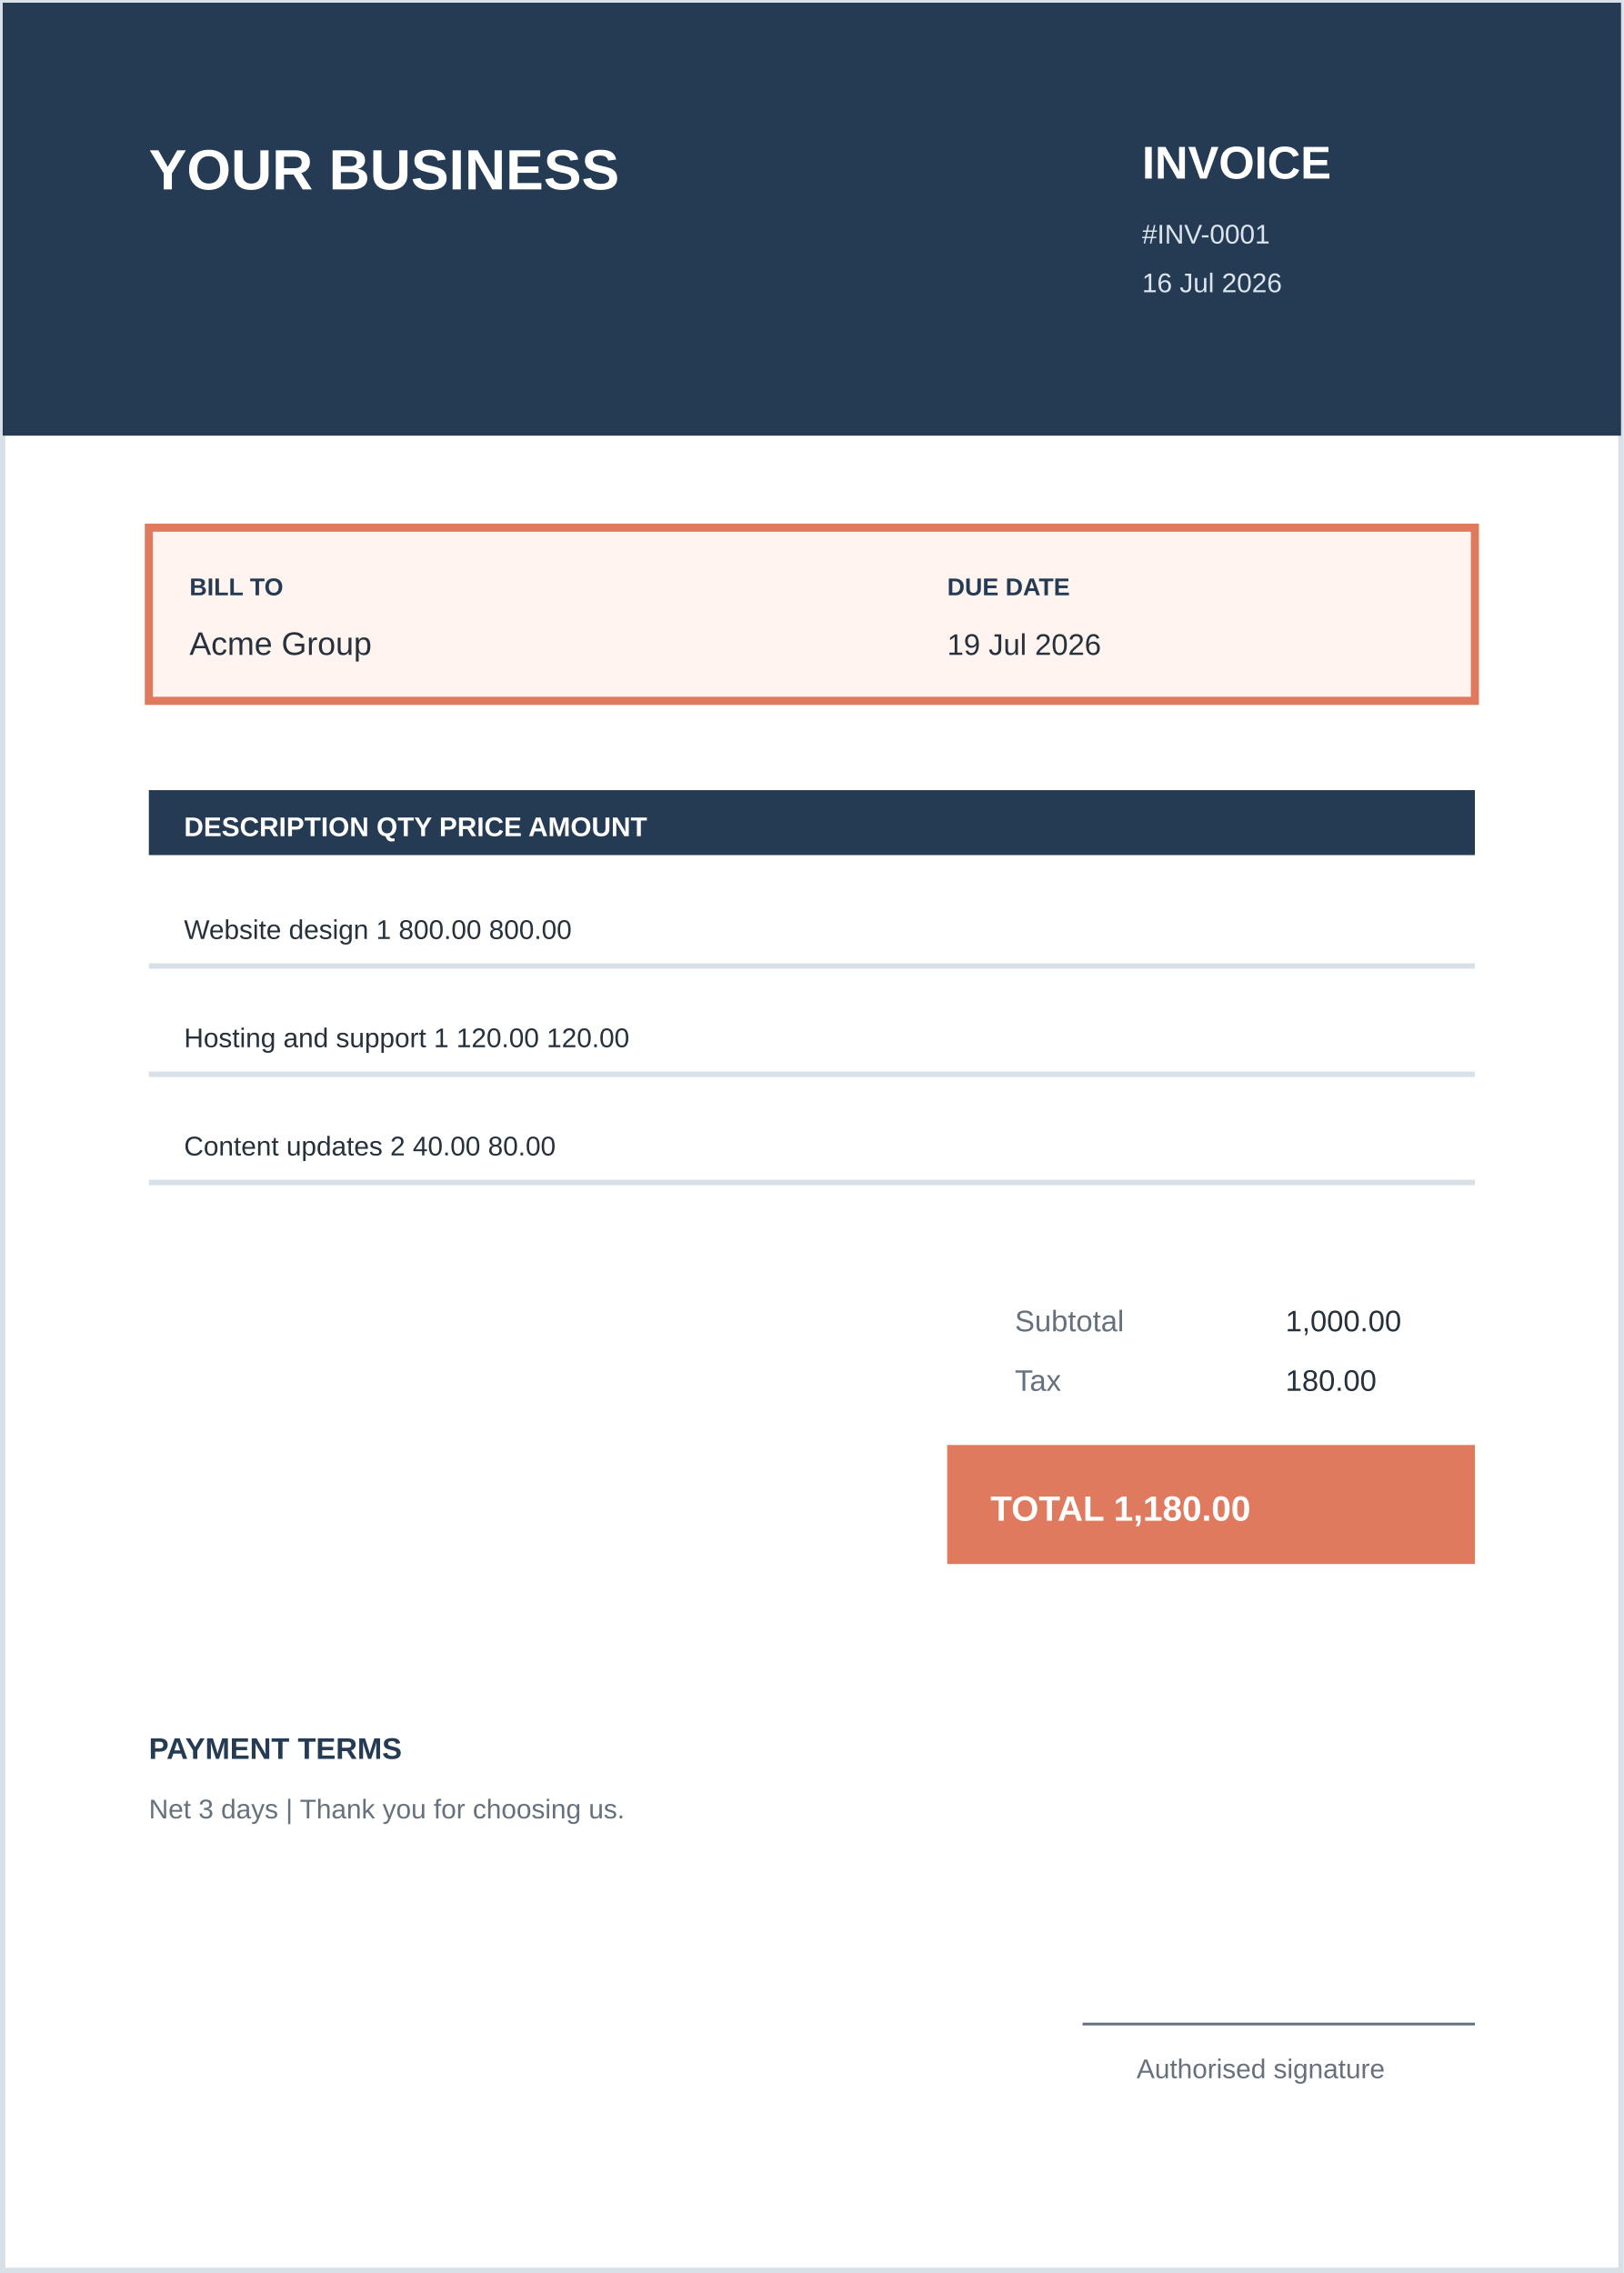
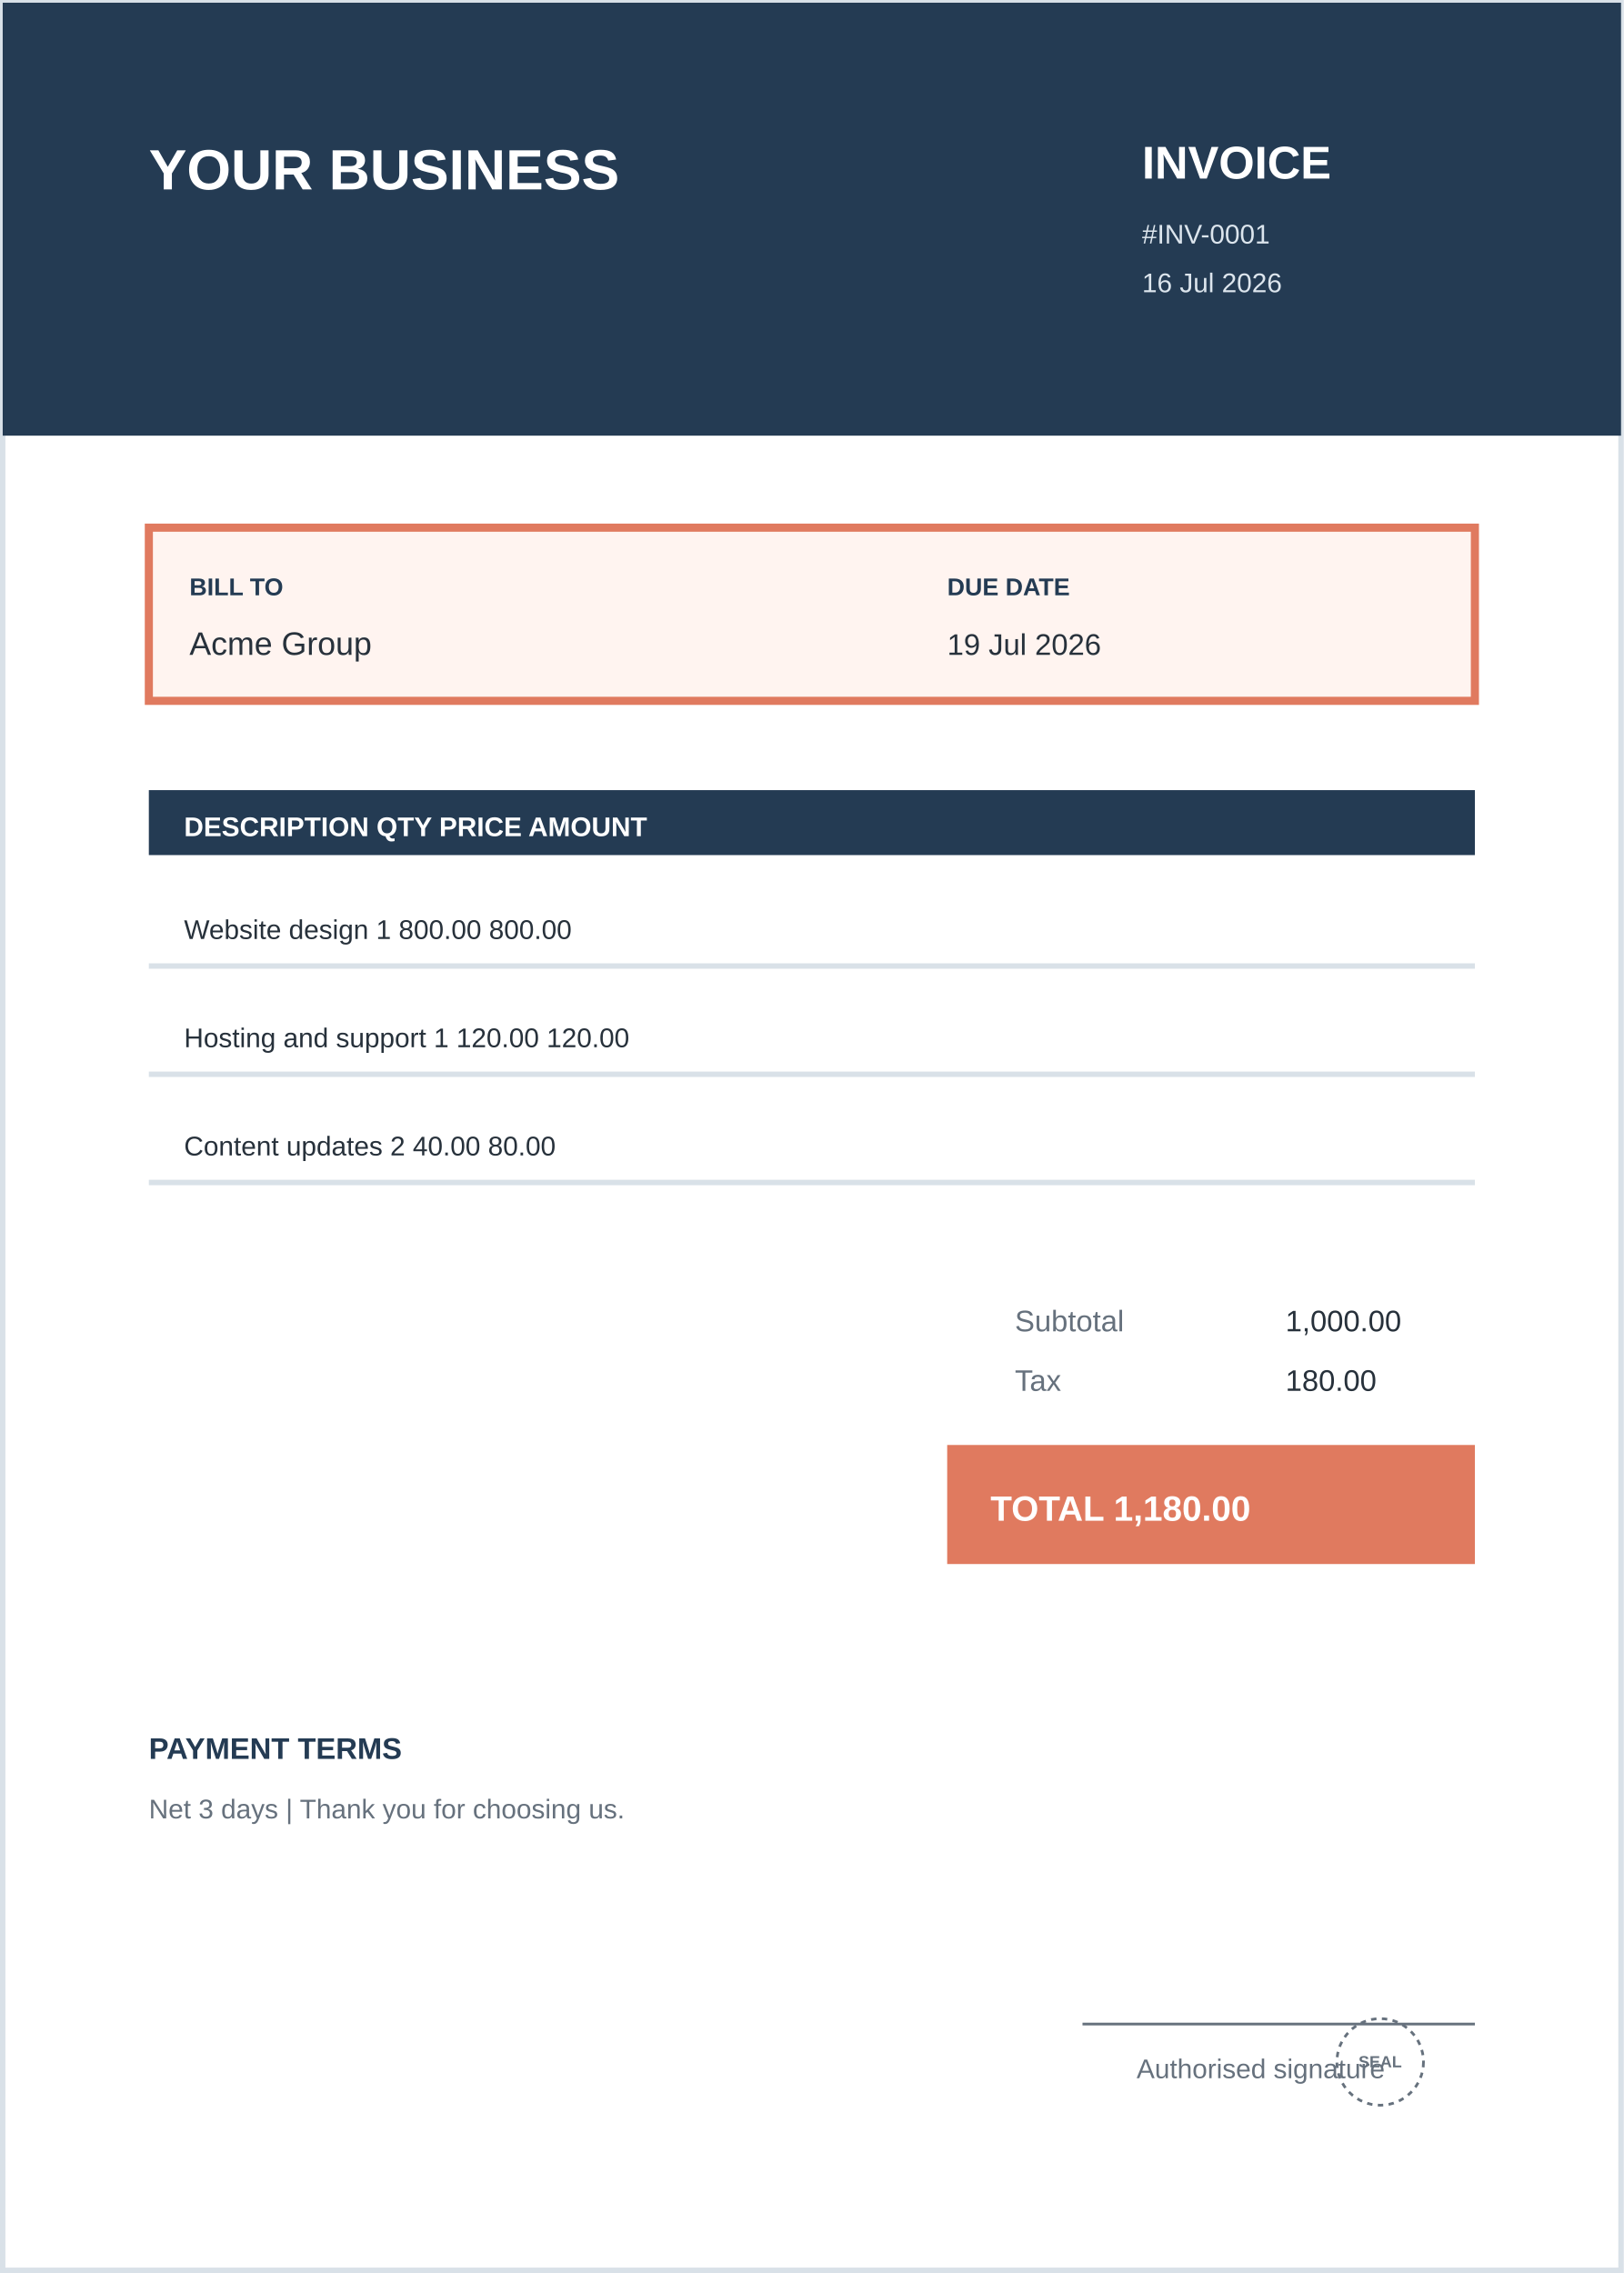
<svg xmlns="http://www.w3.org/2000/svg" viewBox="0 0 600 840">
  <rect width="600" height="840" fill="#fff" />
  <rect x="1" y="1" width="598" height="838" fill="#fff" stroke="#d9e1e8" stroke-width="2" />
  <rect x="1" y="1" width="598" height="160" fill="#243b53" />
  <text x="55" y="70" fill="#fff" font-family="Arial" font-size="21" font-weight="700">YOUR BUSINESS</text>
  <text x="422" y="66" fill="#fff" font-family="Arial" font-size="17" font-weight="700">INVOICE</text>
  <text x="422" y="90" fill="#dce5ed" font-family="Arial" font-size="10">#INV-0001</text>
  <text x="422" y="108" fill="#dce5ed" font-family="Arial" font-size="10">16 Jul 2026</text>
  <rect x="55" y="195" width="490" height="64" fill="#fff4f0" stroke="#e07a5f" stroke-width="3" />
  <text x="70" y="220" fill="#243b53" font-family="Arial" font-size="9" font-weight="700">BILL TO</text>
  <text x="70" y="242" fill="#27313b" font-family="Arial" font-size="12">Acme Group</text>
  <text x="350" y="220" fill="#243b53" font-family="Arial" font-size="9" font-weight="700">DUE DATE</text>
  <text x="350" y="242" fill="#27313b" font-family="Arial" font-size="11">19 Jul 2026</text>
  <rect x="55" y="292" width="490" height="24" fill="#243b53" />
  <text x="68" y="309" fill="#fff" font-family="Arial" font-size="10" font-weight="700">DESCRIPTION                 QTY       PRICE       AMOUNT</text>
  <path d="M55 357h490M55 397h490M55 437h490" stroke="#d9e1e8" stroke-width="2" />
  <text x="68" y="347" fill="#27313b" font-family="Arial" font-size="10">Website design                  1       800.00       800.00</text>
  <text x="68" y="387" fill="#27313b" font-family="Arial" font-size="10">Hosting and support             1       120.00       120.00</text>
  <text x="68" y="427" fill="#27313b" font-family="Arial" font-size="10">Content updates                 2        40.00        80.00</text>
  <text x="375" y="492" fill="#66717d" font-family="Arial" font-size="11">Subtotal</text>
  <text x="475" y="492" fill="#27313b" font-family="Arial" font-size="11">1,000.00</text>
  <text x="375" y="514" fill="#66717d" font-family="Arial" font-size="11">Tax</text>
  <text x="475" y="514" fill="#27313b" font-family="Arial" font-size="11">180.00</text>
  <rect x="350" y="534" width="195" height="44" fill="#e07a5f" />
  <text x="366" y="562" fill="#fff" font-family="Arial" font-size="13" font-weight="700">TOTAL  1,180.00</text>
  <text x="55" y="650" fill="#243b53" font-family="Arial" font-size="11" font-weight="700">PAYMENT TERMS</text>
  <text x="55" y="672" fill="#66717d" font-family="Arial" font-size="10">Net 3 days | Thank you for choosing us.</text>
  <path d="M400 748h145" stroke="#66717d" />
  <text x="420" y="768" fill="#66717d" font-family="Arial" font-size="10">Authorised signature</text>
+   <circle cx="510" cy="762" r="16" fill="none" stroke="#66717d" stroke-width="1" stroke-dasharray="2,2" />
+   <text x="510" y="764" text-anchor="middle" font-family="Arial" font-size="6" font-weight="700" fill="#66717d">SEAL</text>
</svg>
